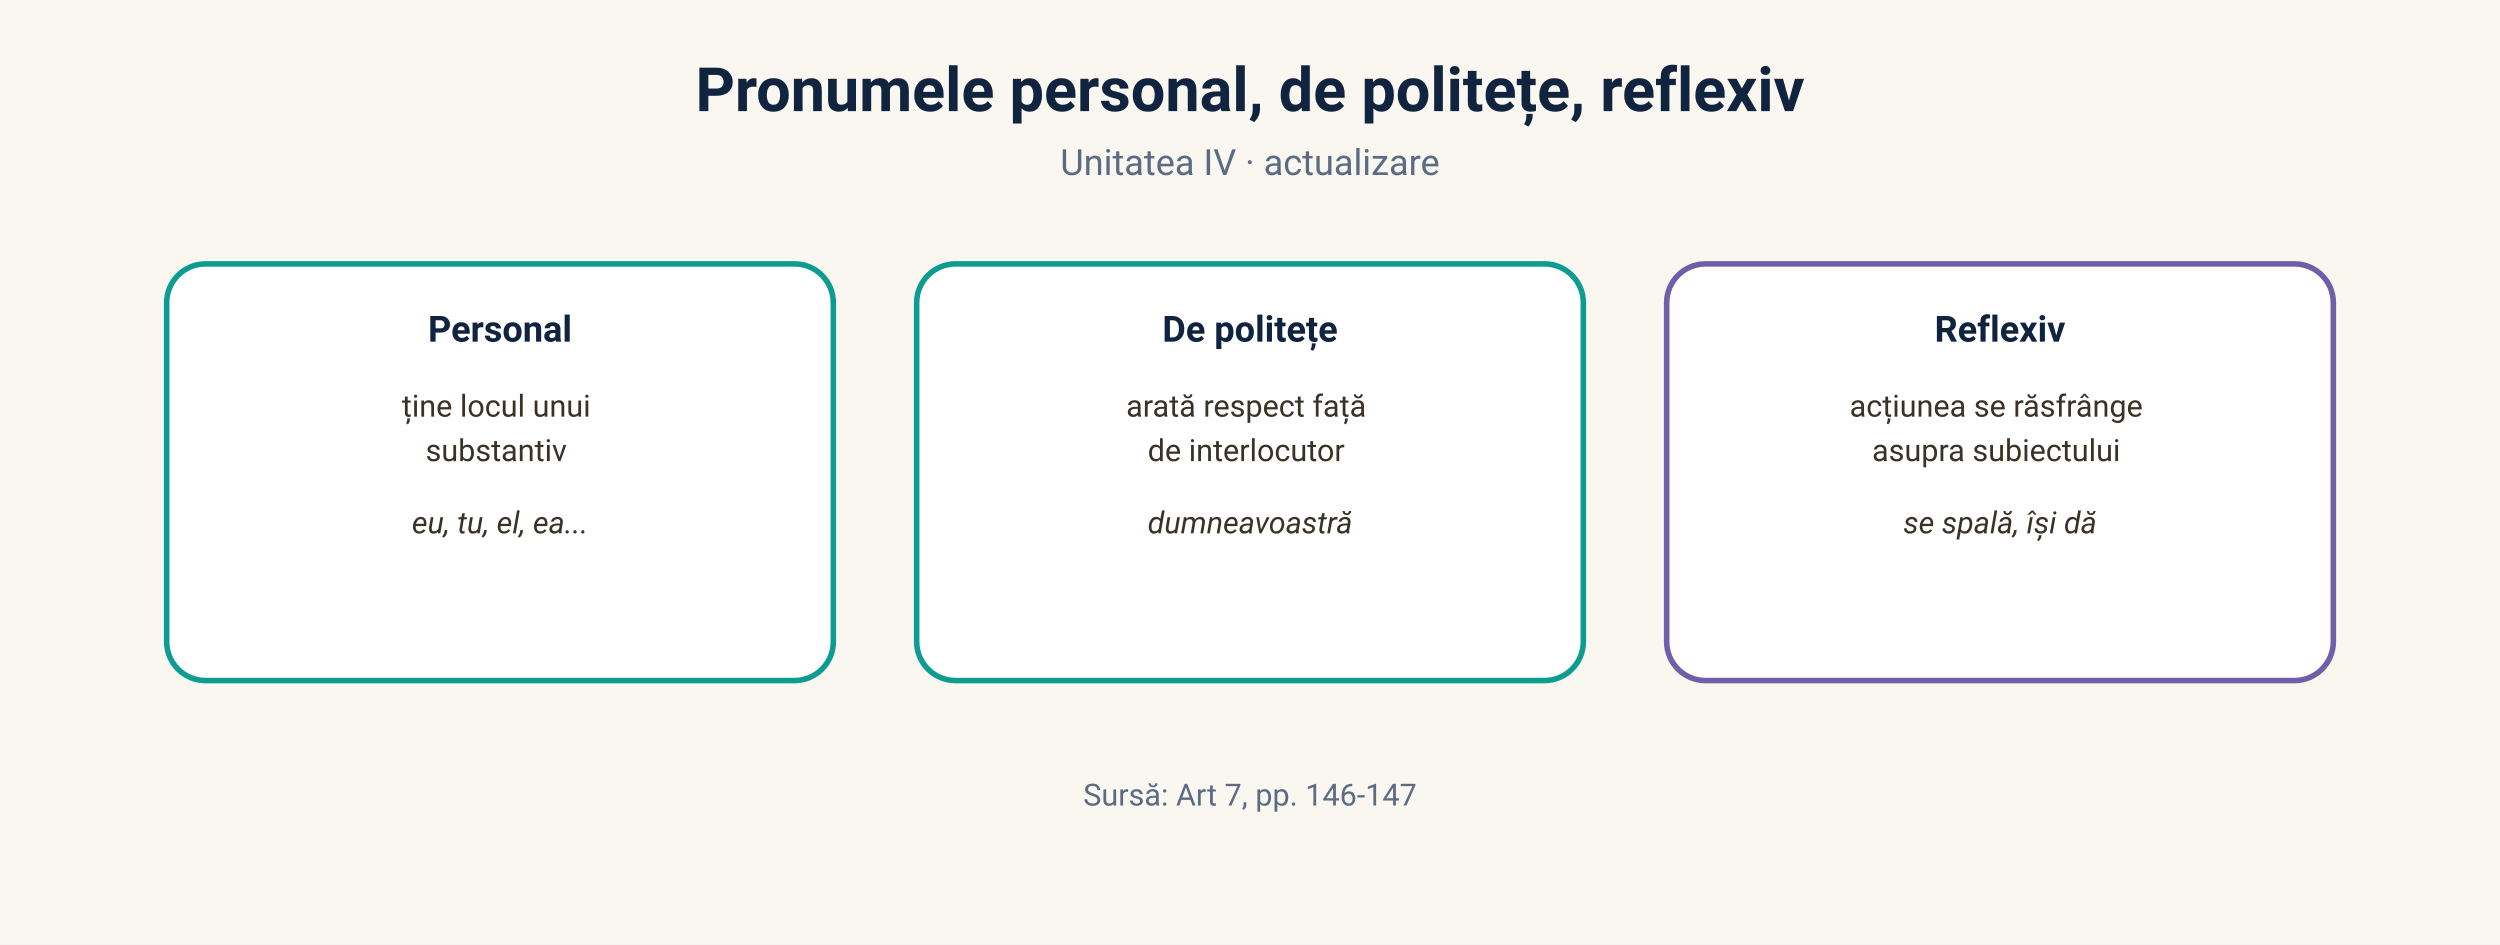
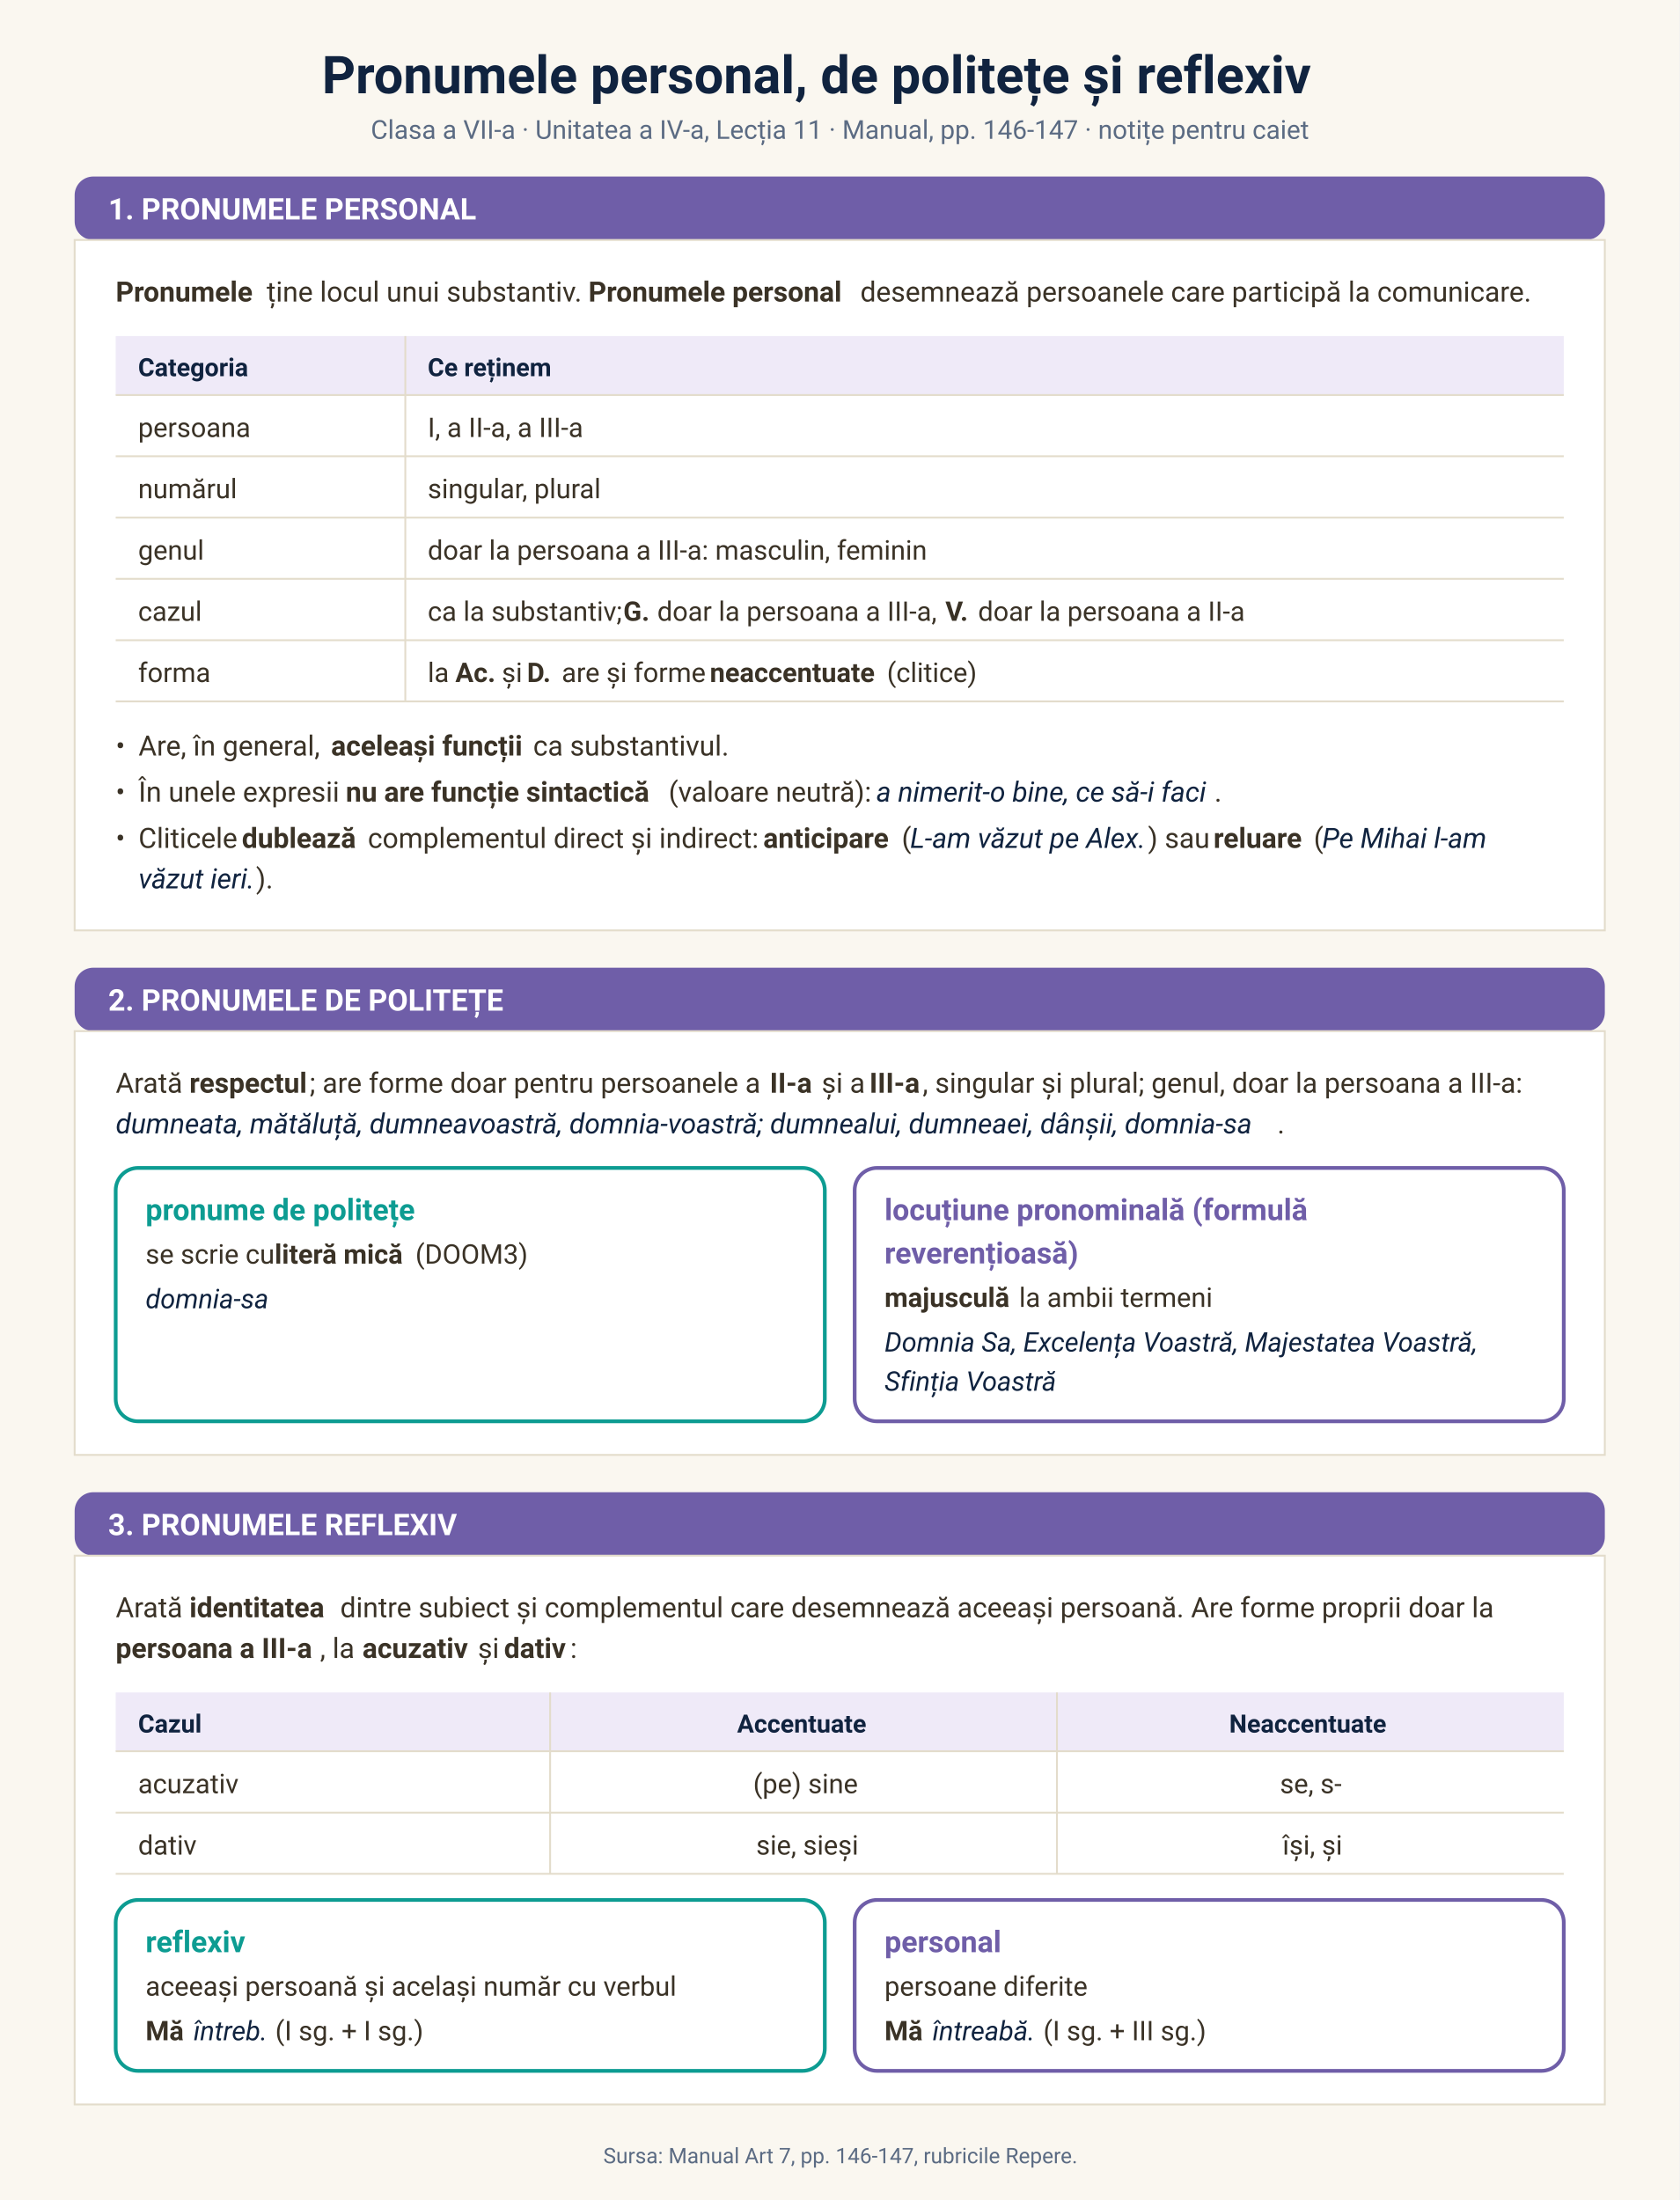
- <svg xmlns="http://www.w3.org/2000/svg" viewBox="0 0 900 340" font-family="'Segoe UI', 'Plus Jakarta Sans', -apple-system, Roboto, sans-serif">
-   <rect width="900" height="340" fill="#faf7f0" />
-   <text x="450" y="40" text-anchor="middle" font-size="22" font-weight="700" fill="#10233f">Pronumele personal, de politețe, reflexiv</text>
-   <text x="450" y="63" text-anchor="middle" font-size="13" fill="#5b6b83">Unitatea IV · actualizare</text>
-   <g>
-     <rect x="60" y="95" width="240" height="150" rx="14" fill="#ffffff" stroke="#0d9c92" stroke-width="2" />
-     <text x="180" y="123" text-anchor="middle" font-size="13" font-weight="700" fill="#10233f">Personal</text>
-     <text font-size="11" fill="#3a3226" text-anchor="middle">
-       <tspan x="180" y="150">ține locul unui</tspan>
-       <tspan x="180" y="166">substantiv</tspan>
-       <tspan x="180" y="192" font-style="italic">eu, tu, el, ea...</tspan>
-     </text>
-   </g>
-   <g>
-     <rect x="330" y="95" width="240" height="150" rx="14" fill="#ffffff" stroke="#0d9c92" stroke-width="2" />
-     <text x="450" y="123" text-anchor="middle" font-size="13" font-weight="700" fill="#10233f">De politețe</text>
-     <text font-size="11" fill="#3a3226" text-anchor="middle">
-       <tspan x="450" y="150">arată respect față</tspan>
-       <tspan x="450" y="166">de interlocutor</tspan>
-       <tspan x="450" y="192" font-style="italic">dumneavoastră</tspan>
-     </text>
-   </g>
-   <g>
-     <rect x="600" y="95" width="240" height="150" rx="14" fill="#ffffff" stroke="#6f5ea8" stroke-width="2" />
-     <text x="720" y="123" text-anchor="middle" font-size="13" font-weight="700" fill="#10233f">Reflexiv</text>
-     <text font-size="11" fill="#3a3226" text-anchor="middle">
-       <tspan x="720" y="150">acțiunea se răsfrânge</tspan>
-       <tspan x="720" y="166">asupra subiectului</tspan>
-       <tspan x="720" y="192" font-style="italic">se spală, își dă</tspan>
-     </text>
-   </g>
-   <text x="450" y="290" text-anchor="middle" font-size="11" fill="#5b6b83">Sursă: Art 7, pp. 146-147</text>
+ <svg xmlns="http://www.w3.org/2000/svg" viewBox="0 0 900 1179" font-family="'Segoe UI', 'Plus Jakarta Sans', -apple-system, Roboto, sans-serif">
+   <rect width="900" height="1179" fill="#faf7f0" />
+   <text x="172.5" y="50.0" font-size="28" fill="#10233f" font-weight="700" textLength="556.4" lengthAdjust="spacing">Pronumele personal, de politețe și reflexiv</text>
+   <text x="198.7" y="74.4" font-size="14" fill="#5b6b83" textLength="502.6" lengthAdjust="spacing">Clasa a VII-a · Unitatea a IV-a, Lecția 11 · Manual, pp. 146-147 · notițe pentru caiet</text>
+   <rect x="40" y="94.6" width="820" height="34" rx="10" fill="#6f5ea8" />
+   <text x="58" y="117.6" font-size="16" font-weight="700" fill="#ffffff">1. PRONUMELE PERSONAL</text>
+   <rect x="40" y="128.6" width="820" height="370.0" fill="#ffffff" stroke="#e3dccb" />
+   <text x="62.0" y="161.6" font-size="15" fill="#3a3226" font-weight="700" textLength="76.8" lengthAdjust="spacing">Pronumele</text>
+   <text x="142.9" y="161.6" font-size="15" fill="#3a3226" textLength="168.4" lengthAdjust="spacing">ține locul unui substantiv.</text>
+   <text x="315.3" y="161.6" font-size="15" fill="#3a3226" font-weight="700" textLength="141.6" lengthAdjust="spacing">Pronumele personal</text>
+   <text x="461.0" y="161.6" font-size="15" fill="#3a3226" textLength="351.3" lengthAdjust="spacing">desemnează persoanele care participă la comunicare.</text>
+   <rect x="62.0" y="180.1" width="776.0" height="31.6" fill="#efeaf8" />
+   <text x="74.0" y="201.6" font-size="13.5" fill="#10233f" font-weight="700" textLength="61.3" lengthAdjust="spacing">Categoria</text>
+   <text x="229.2" y="201.6" font-size="13.5" fill="#10233f" font-weight="700" textLength="69.1" lengthAdjust="spacing">Ce reținem</text>
+   <line x1="62.0" y1="211.7" x2="838.0" y2="211.7" stroke="#e3dccb" />
+   <text x="74.0" y="234.2" font-size="14.5" fill="#3a3226" textLength="58.9" lengthAdjust="spacing">persoana</text>
+   <text x="229.2" y="234.2" font-size="14.5" fill="#3a3226" textLength="86.7" lengthAdjust="spacing">I, a II-a, a III-a</text>
+   <line x1="62.0" y1="244.5" x2="838.0" y2="244.5" stroke="#e3dccb" />
+   <text x="74.0" y="267.0" font-size="14.5" fill="#3a3226" textLength="53.2" lengthAdjust="spacing">numărul</text>
+   <text x="229.2" y="267.0" font-size="14.5" fill="#3a3226" textLength="93.9" lengthAdjust="spacing">singular, plural</text>
+   <line x1="62.0" y1="277.4" x2="838.0" y2="277.4" stroke="#e3dccb" />
+   <text x="74.0" y="299.9" font-size="14.5" fill="#3a3226" textLength="36.1" lengthAdjust="spacing">genul</text>
+   <text x="229.2" y="299.9" font-size="14.5" fill="#3a3226" textLength="265.6" lengthAdjust="spacing">doar la persoana a III-a: masculin, feminin</text>
+   <line x1="62.0" y1="310.2" x2="838.0" y2="310.2" stroke="#e3dccb" />
+   <text x="74.0" y="332.7" font-size="14.5" fill="#3a3226" textLength="32.3" lengthAdjust="spacing">cazul</text>
+   <text x="229.2" y="332.7" font-size="14.5" fill="#3a3226" textLength="100.9" lengthAdjust="spacing">ca la substantiv;</text>
+   <text x="334.0" y="332.7" font-size="14.5" fill="#3a3226" font-weight="700" textLength="14.2" lengthAdjust="spacing">G.</text>
+   <text x="352.2" y="332.7" font-size="14.5" fill="#3a3226" textLength="150.5" lengthAdjust="spacing">doar la persoana a III-a,</text>
+   <text x="506.6" y="332.7" font-size="14.5" fill="#3a3226" font-weight="700" textLength="13.6" lengthAdjust="spacing">V.</text>
+   <text x="524.1" y="332.7" font-size="14.5" fill="#3a3226" textLength="143.4" lengthAdjust="spacing">doar la persoana a II-a</text>
+   <line x1="62.0" y1="343.1" x2="838.0" y2="343.1" stroke="#e3dccb" />
+   <text x="74.0" y="365.5" font-size="14.5" fill="#3a3226" textLength="38.0" lengthAdjust="spacing">forma</text>
+   <text x="229.2" y="365.5" font-size="14.5" fill="#3a3226" textLength="10.9" lengthAdjust="spacing">la</text>
+   <text x="244.0" y="365.5" font-size="14.5" fill="#3a3226" font-weight="700" textLength="21.0" lengthAdjust="spacing">Ac.</text>
+   <text x="268.9" y="365.5" font-size="14.5" fill="#3a3226" textLength="9.6" lengthAdjust="spacing">și</text>
+   <text x="282.4" y="365.5" font-size="14.5" fill="#3a3226" font-weight="700" textLength="14.6" lengthAdjust="spacing">D.</text>
+   <text x="301.0" y="365.5" font-size="14.5" fill="#3a3226" textLength="75.5" lengthAdjust="spacing">are și forme</text>
+   <text x="380.4" y="365.5" font-size="14.5" fill="#3a3226" font-weight="700" textLength="90.9" lengthAdjust="spacing">neaccentuate</text>
+   <text x="475.3" y="365.5" font-size="14.5" fill="#3a3226" textLength="45.0" lengthAdjust="spacing">(clitice)</text>
+   <line x1="62.0" y1="375.9" x2="838.0" y2="375.9" stroke="#e3dccb" />
+   <line x1="217.2" y1="180.1" x2="217.2" y2="375.9" stroke="#e3dccb" />
+   <text x="62.0" y="404.9" font-size="15" fill="#3a3226">•</text>
+   <text x="74.2" y="404.9" font-size="15" fill="#3a3226" textLength="99.1" lengthAdjust="spacing">Are, în general,</text>
+   <text x="177.4" y="404.9" font-size="15" fill="#3a3226" font-weight="700" textLength="104.2" lengthAdjust="spacing">aceleași funcții</text>
+   <text x="285.7" y="404.9" font-size="15" fill="#3a3226" textLength="101.2" lengthAdjust="spacing">ca substantivul.</text>
+   <text x="62.0" y="429.6" font-size="15" fill="#3a3226">•</text>
+   <text x="74.2" y="429.6" font-size="15" fill="#3a3226" textLength="107.1" lengthAdjust="spacing">În unele expresii</text>
+   <text x="185.3" y="429.6" font-size="15" fill="#3a3226" font-weight="700" textLength="168.9" lengthAdjust="spacing">nu are funcție sintactică</text>
+   <text x="358.3" y="429.6" font-size="15" fill="#3a3226" textLength="107.2" lengthAdjust="spacing">(valoare neutră):</text>
+   <text x="469.6" y="429.6" font-size="15" fill="#10233f" font-style="italic" textLength="181.2" lengthAdjust="spacing">a nimerit-o bine, ce să-i faci</text>
+   <text x="650.8" y="429.6" font-size="15" fill="#3a3226" textLength="3.3" lengthAdjust="spacing">.</text>
+   <text x="62.0" y="454.4" font-size="15" fill="#3a3226">•</text>
+   <text x="74.2" y="454.4" font-size="15" fill="#3a3226" textLength="51.3" lengthAdjust="spacing">Cliticele</text>
+   <text x="129.6" y="454.4" font-size="15" fill="#3a3226" font-weight="700" textLength="63.5" lengthAdjust="spacing">dublează</text>
+   <text x="197.1" y="454.4" font-size="15" fill="#3a3226" textLength="207.9" lengthAdjust="spacing">complementul direct și indirect:</text>
+   <text x="409.0" y="454.4" font-size="15" fill="#3a3226" font-weight="700" textLength="70.2" lengthAdjust="spacing">anticipare</text>
+   <text x="483.2" y="454.4" font-size="15" fill="#3a3226" textLength="4.5" lengthAdjust="spacing">(</text>
+   <text x="487.7" y="454.4" font-size="15" fill="#10233f" font-style="italic" textLength="127.5" lengthAdjust="spacing">L-am văzut pe Alex.</text>
+   <text x="615.2" y="454.4" font-size="15" fill="#3a3226" textLength="31.1" lengthAdjust="spacing">) sau</text>
+   <text x="650.3" y="454.4" font-size="15" fill="#3a3226" font-weight="700" textLength="49.6" lengthAdjust="spacing">reluare</text>
+   <text x="704.0" y="454.4" font-size="15" fill="#3a3226" textLength="4.5" lengthAdjust="spacing">(</text>
+   <text x="708.5" y="454.4" font-size="15" fill="#10233f" font-style="italic" textLength="91.6" lengthAdjust="spacing">Pe Mihai l-am</text>
+   <text x="74.2" y="476.1" font-size="15" fill="#10233f" font-style="italic" textLength="63.0" lengthAdjust="spacing">văzut ieri.</text>
+   <text x="137.2" y="476.1" font-size="15" fill="#3a3226" textLength="7.8" lengthAdjust="spacing">).</text>
+   <rect x="40" y="518.6" width="820" height="34" rx="10" fill="#6f5ea8" />
+   <text x="58" y="541.6" font-size="16" font-weight="700" fill="#ffffff">2. PRONUMELE DE POLITEȚE</text>
+   <rect x="40" y="552.6" width="820" height="227.1" fill="#ffffff" stroke="#e3dccb" />
+   <text x="62.0" y="585.6" font-size="15" fill="#3a3226" textLength="35.4" lengthAdjust="spacing">Arată</text>
+   <text x="101.5" y="585.6" font-size="15" fill="#3a3226" font-weight="700" textLength="64.5" lengthAdjust="spacing">respectul</text>
+   <text x="165.9" y="585.6" font-size="15" fill="#3a3226" textLength="242.5" lengthAdjust="spacing">; are forme doar pentru persoanele a</text>
+   <text x="412.5" y="585.6" font-size="15" fill="#3a3226" font-weight="700" textLength="23.7" lengthAdjust="spacing">II-a</text>
+   <text x="440.3" y="585.6" font-size="15" fill="#3a3226" textLength="21.6" lengthAdjust="spacing">și a</text>
+   <text x="465.9" y="585.6" font-size="15" fill="#3a3226" font-weight="700" textLength="28.5" lengthAdjust="spacing">III-a</text>
+   <text x="494.4" y="585.6" font-size="15" fill="#3a3226" textLength="322.9" lengthAdjust="spacing">, singular și plural; genul, doar la persoana a III-a:</text>
+   <text x="62.0" y="607.4" font-size="15" fill="#10233f" font-style="italic" textLength="622.5" lengthAdjust="spacing">dumneata, mătăluță, dumneavoastră, domnia-voastră; dumnealui, dumneaei, dânșii, domnia-sa</text>
+   <text x="684.5" y="607.4" font-size="15" fill="#3a3226" textLength="3.3" lengthAdjust="spacing">.</text>
+   <rect x="62.0" y="625.9" width="380.0" height="135.8" rx="12" fill="#ffffff" stroke="#0d9c92" stroke-width="2" />
+   <text x="78.0" y="653.9" font-size="16" fill="#0d9c92" font-weight="700" textLength="154.9" lengthAdjust="spacing">pronume de politețe</text>
+   <text x="78.0" y="677.2" font-size="14.5" fill="#3a3226" textLength="65.2" lengthAdjust="spacing">se scrie cu</text>
+   <text x="147.2" y="677.2" font-size="14.5" fill="#3a3226" font-weight="700" textLength="71.5" lengthAdjust="spacing">literă mică</text>
+   <text x="222.6" y="677.2" font-size="14.5" fill="#3a3226" textLength="61.5" lengthAdjust="spacing">(DOOM3)</text>
+   <text x="78.0" y="701.1" font-size="14.5" fill="#10233f" font-style="italic" textLength="67.3" lengthAdjust="spacing">domnia-sa</text>
+   <rect x="458.0" y="625.9" width="380.0" height="135.8" rx="12" fill="#ffffff" stroke="#6f5ea8" stroke-width="2" />
+   <text x="474.0" y="653.9" font-size="16" fill="#6f5ea8" font-weight="700" textLength="241.6" lengthAdjust="spacing">locuțiune pronominală (formulă</text>
+   <text x="474.0" y="677.1" font-size="16" fill="#6f5ea8" font-weight="700" textLength="107.8" lengthAdjust="spacing">reverențioasă)</text>
+   <text x="474.0" y="700.4" font-size="14.5" fill="#3a3226" font-weight="700" textLength="68.2" lengthAdjust="spacing">majusculă</text>
+   <text x="546.1" y="700.4" font-size="14.5" fill="#3a3226" textLength="103.4" lengthAdjust="spacing">la ambii termeni</text>
+   <text x="474.0" y="724.3" font-size="14.5" fill="#10233f" font-style="italic" textLength="318.1" lengthAdjust="spacing">Domnia Sa, Excelența Voastră, Majestatea Voastră,</text>
+   <text x="474.0" y="745.3" font-size="14.5" fill="#10233f" font-style="italic" textLength="91.9" lengthAdjust="spacing">Sfinția Voastră</text>
+   <rect x="40" y="799.7" width="820" height="34" rx="10" fill="#6f5ea8" />
+   <text x="58" y="822.7" font-size="16" font-weight="700" fill="#ffffff">3. PRONUMELE REFLEXIV</text>
+   <rect x="40" y="833.7" width="820" height="294.1" fill="#ffffff" stroke="#e3dccb" />
+   <text x="62.0" y="866.7" font-size="15" fill="#3a3226" textLength="35.4" lengthAdjust="spacing">Arată</text>
+   <text x="101.5" y="866.7" font-size="15" fill="#3a3226" font-weight="700" textLength="76.8" lengthAdjust="spacing">identitatea</text>
+   <text x="182.3" y="866.7" font-size="15" fill="#3a3226" textLength="610.0" lengthAdjust="spacing">dintre subiect și complementul care desemnează aceeași persoană. Are forme proprii doar la</text>
+   <text x="62.0" y="888.5" font-size="15" fill="#3a3226" font-weight="700" textLength="109.5" lengthAdjust="spacing">persoana a III-a</text>
+   <text x="171.5" y="888.5" font-size="15" fill="#3a3226" textLength="18.6" lengthAdjust="spacing">, la</text>
+   <text x="194.2" y="888.5" font-size="15" fill="#3a3226" font-weight="700" textLength="57.9" lengthAdjust="spacing">acuzativ</text>
+   <text x="256.1" y="888.5" font-size="15" fill="#3a3226" textLength="9.9" lengthAdjust="spacing">și</text>
+   <text x="270.1" y="888.5" font-size="15" fill="#3a3226" font-weight="700" textLength="35.5" lengthAdjust="spacing">dativ</text>
+   <text x="305.6" y="888.5" font-size="15" fill="#3a3226" textLength="3.3" lengthAdjust="spacing">:</text>
+   <rect x="62.0" y="907.0" width="776.0" height="31.6" fill="#efeaf8" />
+   <text x="74.0" y="928.5" font-size="13.5" fill="#10233f" font-weight="700" textLength="34.2" lengthAdjust="spacing">Cazul</text>
+   <text x="395.0" y="928.5" font-size="13.5" fill="#10233f" font-weight="700" textLength="71.3" lengthAdjust="spacing">Accentuate</text>
+   <text x="658.7" y="928.5" font-size="13.5" fill="#10233f" font-weight="700" textLength="87.1" lengthAdjust="spacing">Neaccentuate</text>
+   <line x1="62.0" y1="938.5" x2="838.0" y2="938.5" stroke="#e3dccb" />
+   <text x="74.0" y="961.0" font-size="14.5" fill="#3a3226" textLength="51.6" lengthAdjust="spacing">acuzativ</text>
+   <text x="403.6" y="961.0" font-size="14.5" fill="#3a3226" textLength="54.1" lengthAdjust="spacing">(pe) sine</text>
+   <text x="685.9" y="961.0" font-size="14.5" fill="#3a3226" textLength="32.6" lengthAdjust="spacing">se, s-</text>
+   <line x1="62.0" y1="971.4" x2="838.0" y2="971.4" stroke="#e3dccb" />
+   <text x="74.0" y="993.9" font-size="14.5" fill="#3a3226" textLength="31.3" lengthAdjust="spacing">dativ</text>
+   <text x="405.2" y="993.9" font-size="14.5" fill="#3a3226" textLength="50.9" lengthAdjust="spacing">sie, sieși</text>
+   <text x="687.3" y="993.9" font-size="14.5" fill="#3a3226" textLength="29.7" lengthAdjust="spacing">își, și</text>
+   <line x1="62.0" y1="1004.2" x2="838.0" y2="1004.2" stroke="#e3dccb" />
+   <line x1="294.8" y1="907.0" x2="294.8" y2="1004.2" stroke="#e3dccb" />
+   <line x1="566.4" y1="907.0" x2="566.4" y2="1004.2" stroke="#e3dccb" />
+   <rect x="62.0" y="1018.2" width="380.0" height="91.6" rx="12" fill="#ffffff" stroke="#0d9c92" stroke-width="2" />
+   <text x="78.0" y="1046.2" font-size="16" fill="#0d9c92" font-weight="700" textLength="56.2" lengthAdjust="spacing">reflexiv</text>
+   <text x="78.0" y="1069.5" font-size="14.5" fill="#3a3226" textLength="276.4" lengthAdjust="spacing">aceeași persoană și același număr cu verbul</text>
+   <text x="78.0" y="1093.4" font-size="14.5" fill="#3a3226" font-weight="700" textLength="21.8" lengthAdjust="spacing">Mă</text>
+   <text x="103.7" y="1093.4" font-size="14.5" fill="#10233f" font-style="italic" textLength="39.9" lengthAdjust="spacing">întreb.</text>
+   <text x="147.5" y="1093.4" font-size="14.5" fill="#3a3226" textLength="77.7" lengthAdjust="spacing">(I sg. + I sg.)</text>
+   <rect x="458.0" y="1018.2" width="380.0" height="91.6" rx="12" fill="#ffffff" stroke="#6f5ea8" stroke-width="2" />
+   <text x="474.0" y="1046.2" font-size="16" fill="#6f5ea8" font-weight="700" textLength="64.6" lengthAdjust="spacing">personal</text>
+   <text x="474.0" y="1069.5" font-size="14.5" fill="#3a3226" textLength="108.0" lengthAdjust="spacing">persoane diferite</text>
+   <text x="474.0" y="1093.4" font-size="14.5" fill="#3a3226" font-weight="700" textLength="21.8" lengthAdjust="spacing">Mă</text>
+   <text x="499.7" y="1093.4" font-size="14.5" fill="#10233f" font-style="italic" textLength="55.5" lengthAdjust="spacing">întreabă.</text>
+   <text x="559.1" y="1093.4" font-size="14.5" fill="#3a3226" textLength="85.5" lengthAdjust="spacing">(I sg. + III sg.)</text>
+   <text x="323.3" y="1159.3" font-size="11.5" fill="#5b6b83" textLength="253.3" lengthAdjust="spacing">Sursa: Manual Art 7, pp. 146-147, rubricile Repere.</text>
</svg>
